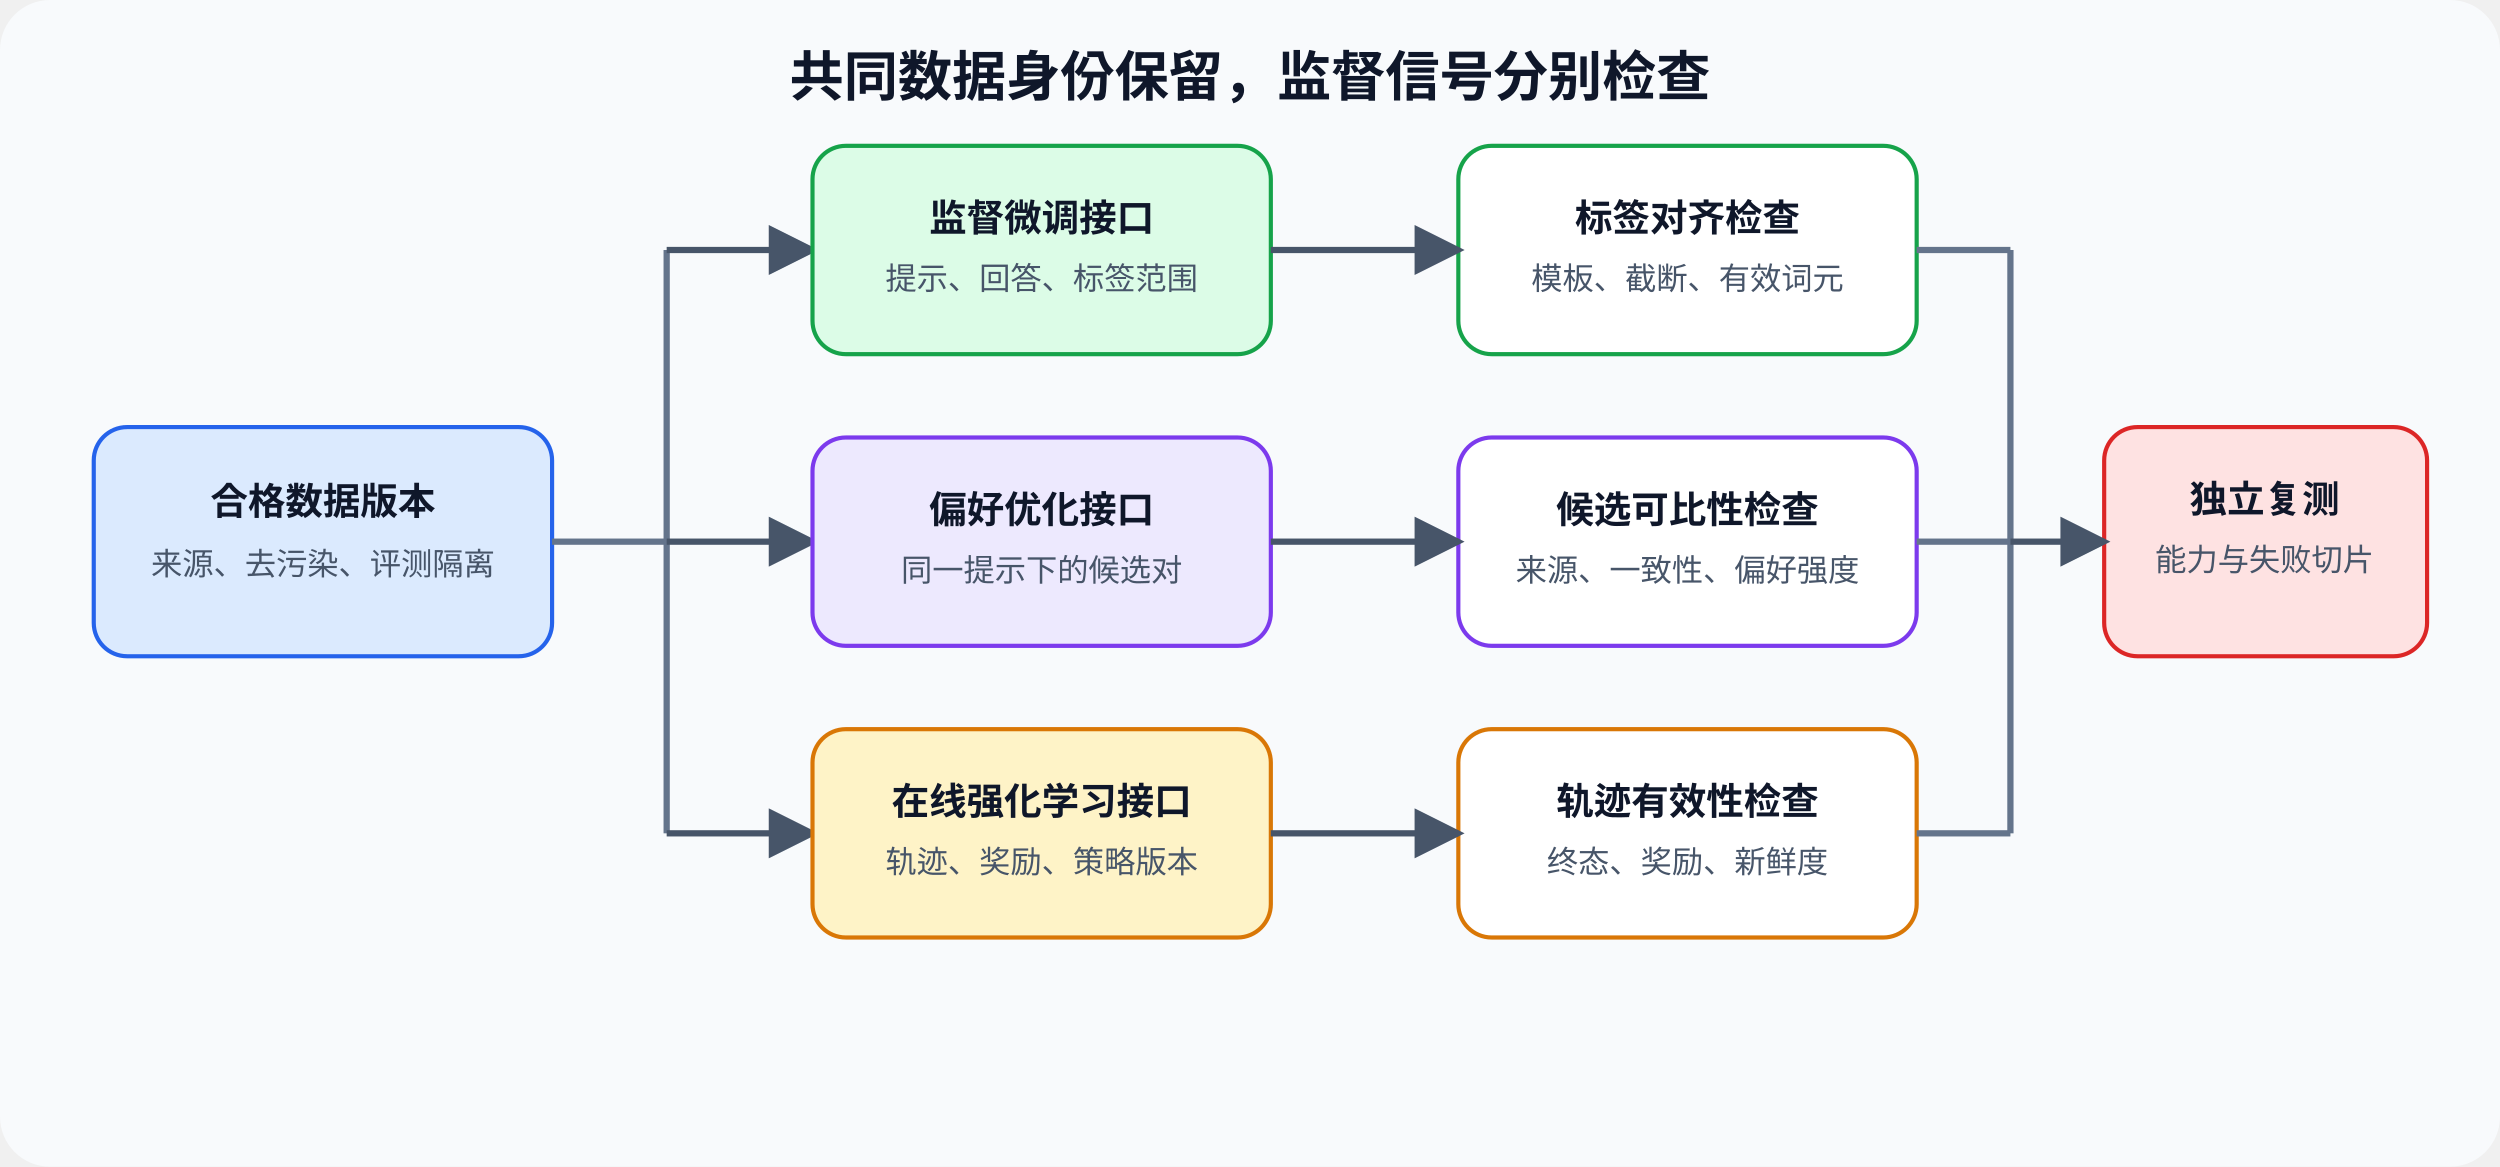
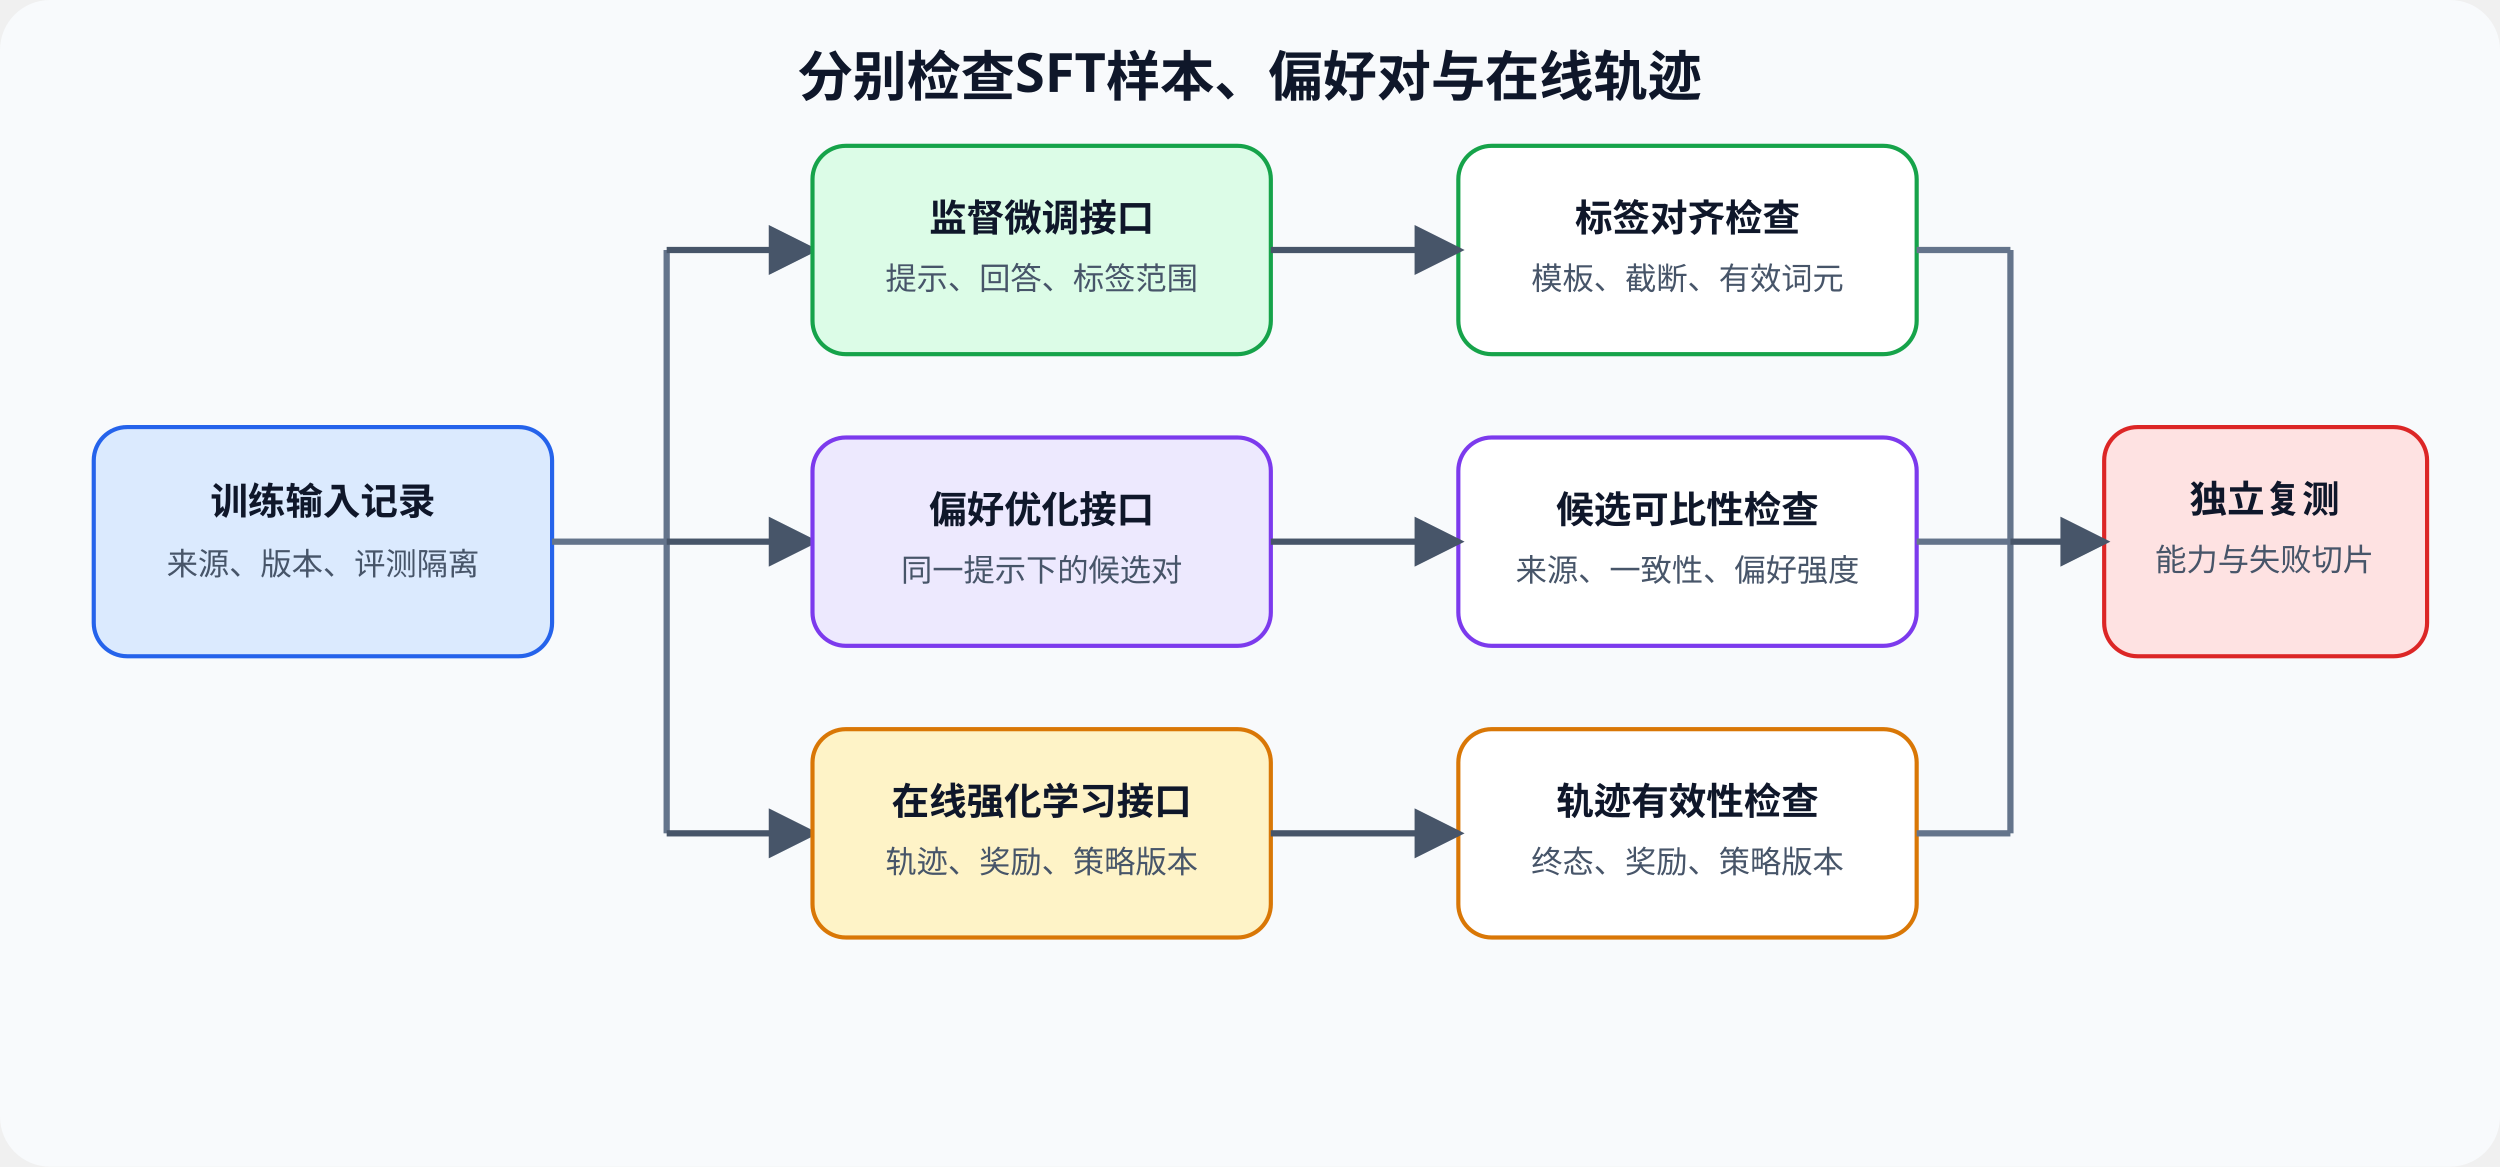
<svg xmlns="http://www.w3.org/2000/svg" width="1200" height="560" viewBox="0 0 1200 560" role="img" aria-labelledby="title desc">
  <defs>
    <marker id="arrow" markerWidth="8" markerHeight="8" refX="7" refY="4" orient="auto" markerUnits="strokeWidth">
      <path d="M0,0 L8,4 L0,8 Z" fill="#475569" />
    </marker>
    <style>
      .title { font: 700 26px sans-serif; fill: #0f172a; }
      .label { font: 700 18px sans-serif; fill: #0f172a; }
      .note { font: 15px sans-serif; fill: #475569; }
      .line { fill: none; stroke: #475569; stroke-width: 3; marker-end: url(#arrow); }
      .branch { fill: none; stroke: #64748b; stroke-width: 3; }
      .node { stroke-width: 2; rx: 16; ry: 16; }
    </style>
  </defs>
  <rect width="1200" height="560" fill="#f8fafc" rx="24" />
-   <text x="600" y="46" text-anchor="middle" class="title">共同数据身份保留，监督信号分别检查</text>
+   <text x="600" y="46" text-anchor="middle" class="title">分别检查SFT样本、偏好对与在线轨迹</text>
  <rect x="45" y="205" width="220" height="110" class="node" fill="#dbeafe" stroke="#2563eb" />
-   <text x="155" y="247" text-anchor="middle" class="label">合格数据版本</text>
-   <text x="155" y="276" text-anchor="middle" class="note">来源、去污染、评测隔离</text>
+   <text x="155" y="247" text-anchor="middle" class="label">训练输入记录</text>
+   <text x="155" y="276" text-anchor="middle" class="note">来源、版本、评测隔离</text>
  <path d="M265 260 H320" class="branch" />
  <path d="M320 120 V400" class="branch" />
  <path d="M320 120 H390" class="line" />
  <path d="M320 260 H390" class="line" />
  <path d="M320 400 H390" class="line" />
  <rect x="390" y="70" width="220" height="100" class="node" fill="#dcfce7" stroke="#16a34a" />
  <text x="500" y="111" text-anchor="middle" class="label">监督微调接口</text>
  <text x="500" y="139" text-anchor="middle" class="note">提示、回答、标签范围</text>
  <rect x="390" y="210" width="220" height="100" class="node" fill="#ede9fe" stroke="#7c3aed" />
  <text x="500" y="251" text-anchor="middle" class="label">偏好优化接口</text>
  <text x="500" y="279" text-anchor="middle" class="note">同一提示下的候选对</text>
  <rect x="390" y="350" width="220" height="100" class="node" fill="#fef3c7" stroke="#d97706" />
  <text x="500" y="391" text-anchor="middle" class="label">在线强化学习接口</text>
  <text x="500" y="419" text-anchor="middle" class="note">轨迹、奖励、策略版本</text>
  <rect x="700" y="70" width="220" height="100" class="node" fill="#ffffff" stroke="#16a34a" />
  <text x="810" y="111" text-anchor="middle" class="label">标签对齐检查</text>
  <text x="810" y="139" text-anchor="middle" class="note">模板、截断、有效词元</text>
  <rect x="700" y="210" width="220" height="100" class="node" fill="#ffffff" stroke="#7c3aed" />
  <text x="810" y="251" text-anchor="middle" class="label">候选可比性检查</text>
  <text x="810" y="279" text-anchor="middle" class="note">来源、一致性、偏好强度</text>
  <rect x="700" y="350" width="220" height="100" class="node" fill="#ffffff" stroke="#d97706" />
  <text x="810" y="391" text-anchor="middle" class="label">轨迹有效性检查</text>
-   <text x="810" y="419" text-anchor="middle" class="note">终态、奖励、新鲜度</text>
+   <text x="810" y="419" text-anchor="middle" class="note">终态、奖励、策略版本</text>
  <path d="M610 120 H700" class="line" />
  <path d="M610 260 H700" class="line" />
  <path d="M610 400 H700" class="line" />
  <rect x="1010" y="205" width="155" height="110" class="node" fill="#fee2e2" stroke="#dc2626" />
  <text x="1087" y="246" text-anchor="middle" class="label">独立复测</text>
  <text x="1087" y="274" text-anchor="middle" class="note">能力与失败切片</text>
  <path d="M920 120 H965" class="branch" />
  <path d="M920 260 H965" class="branch" />
  <path d="M920 400 H965" class="branch" />
  <path d="M965 120 V400" class="branch" />
  <path d="M965 260 H1010" class="line" />
</svg>
